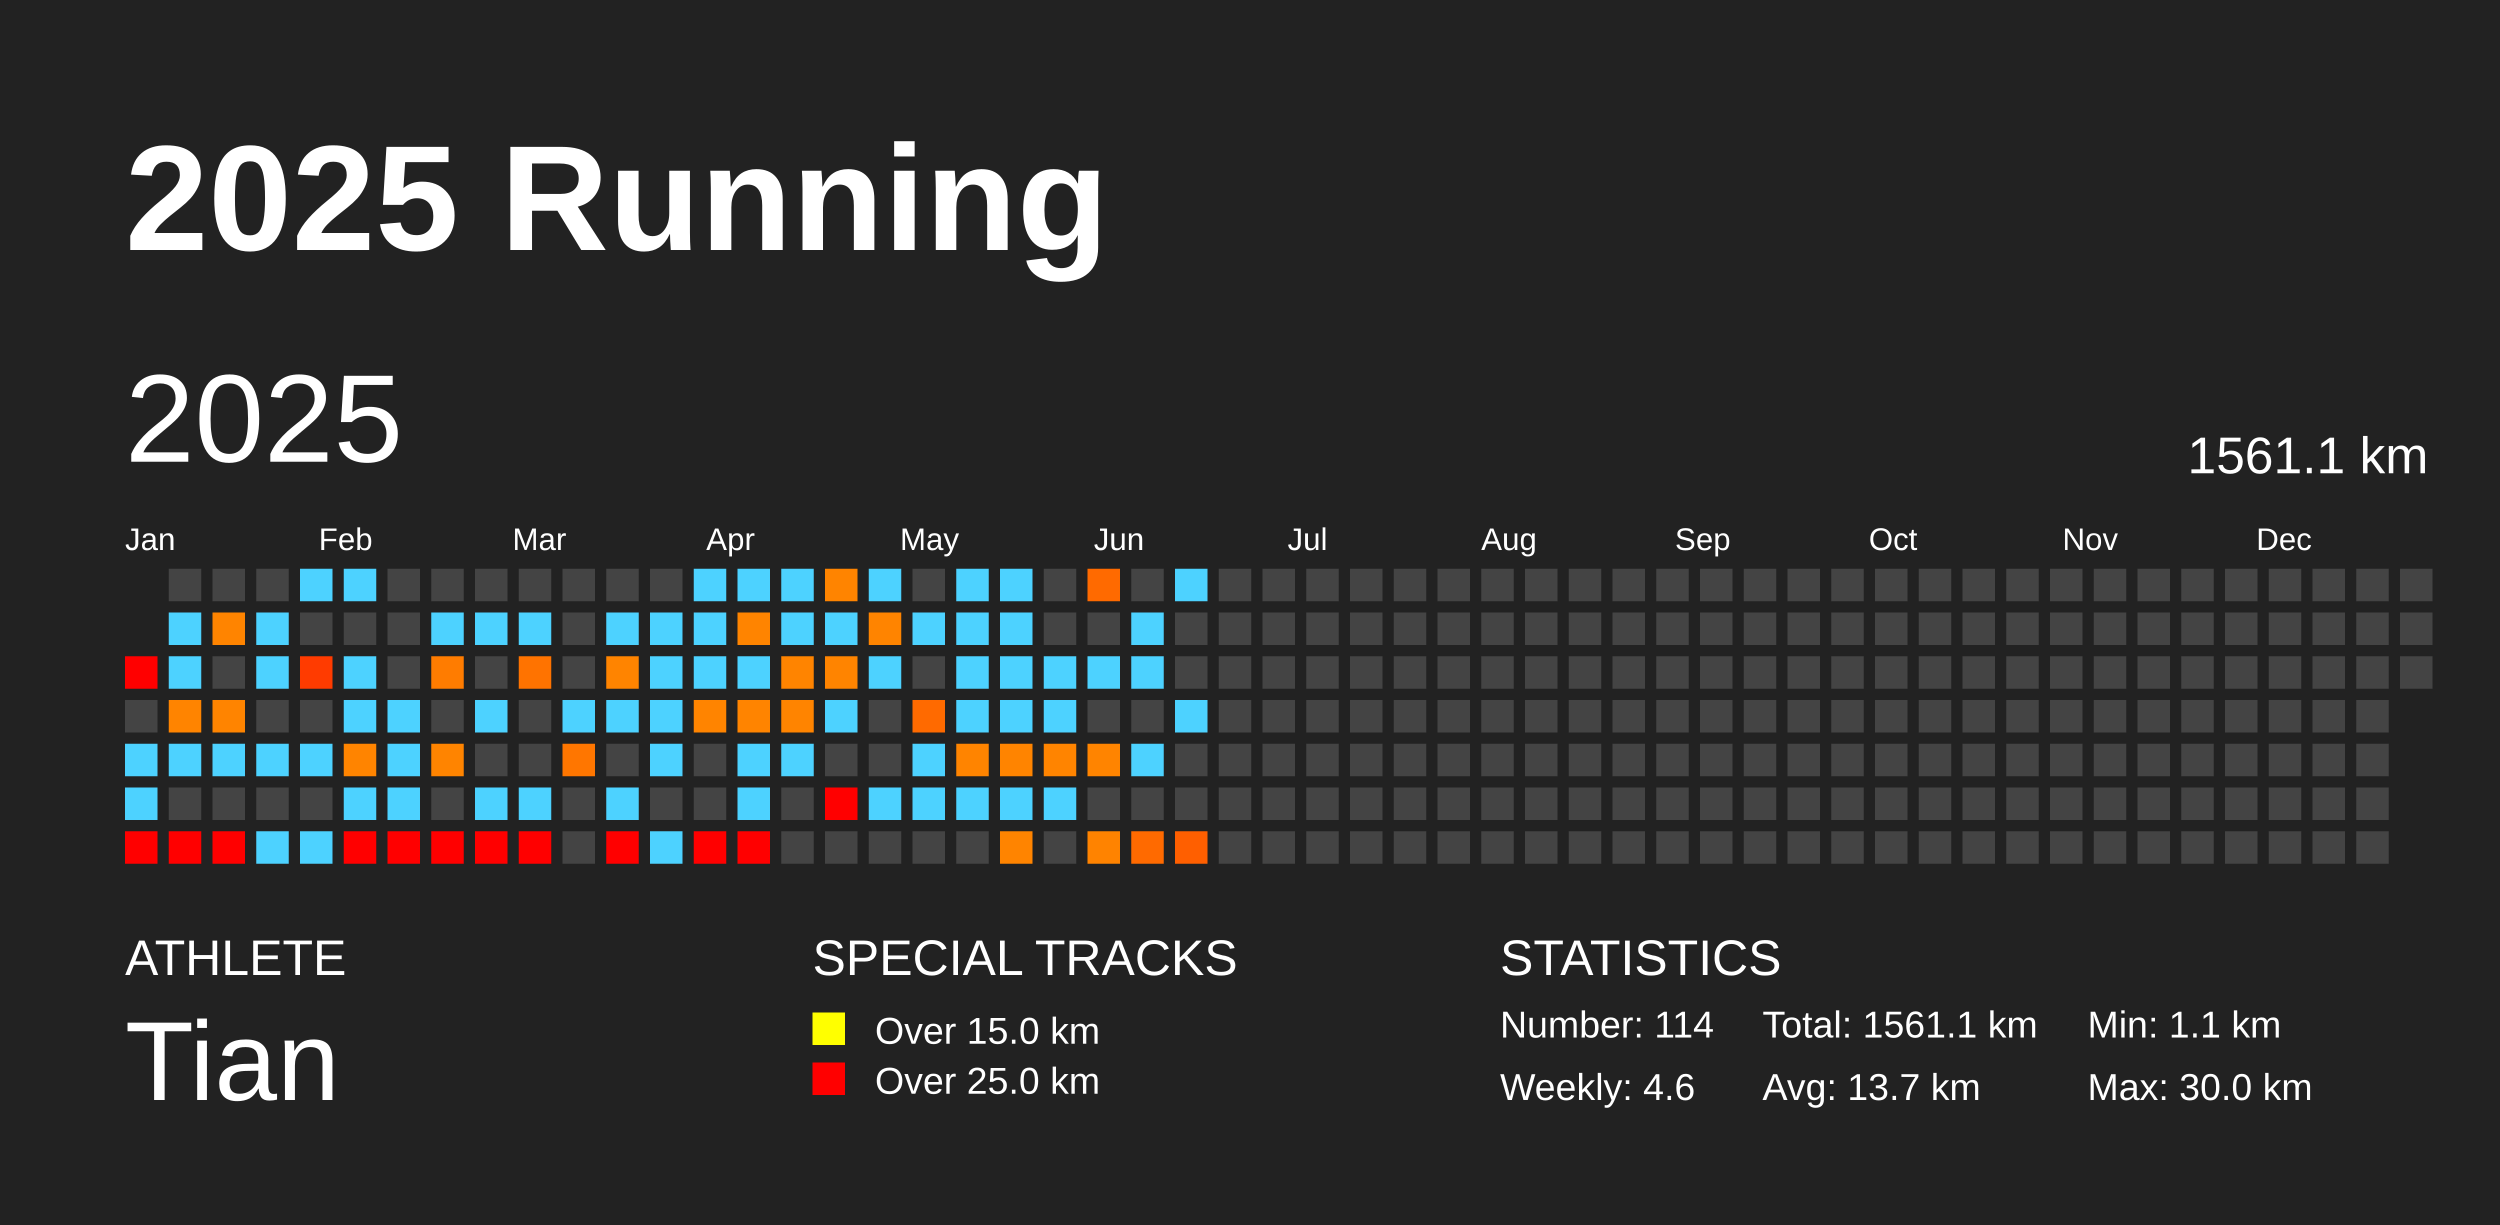
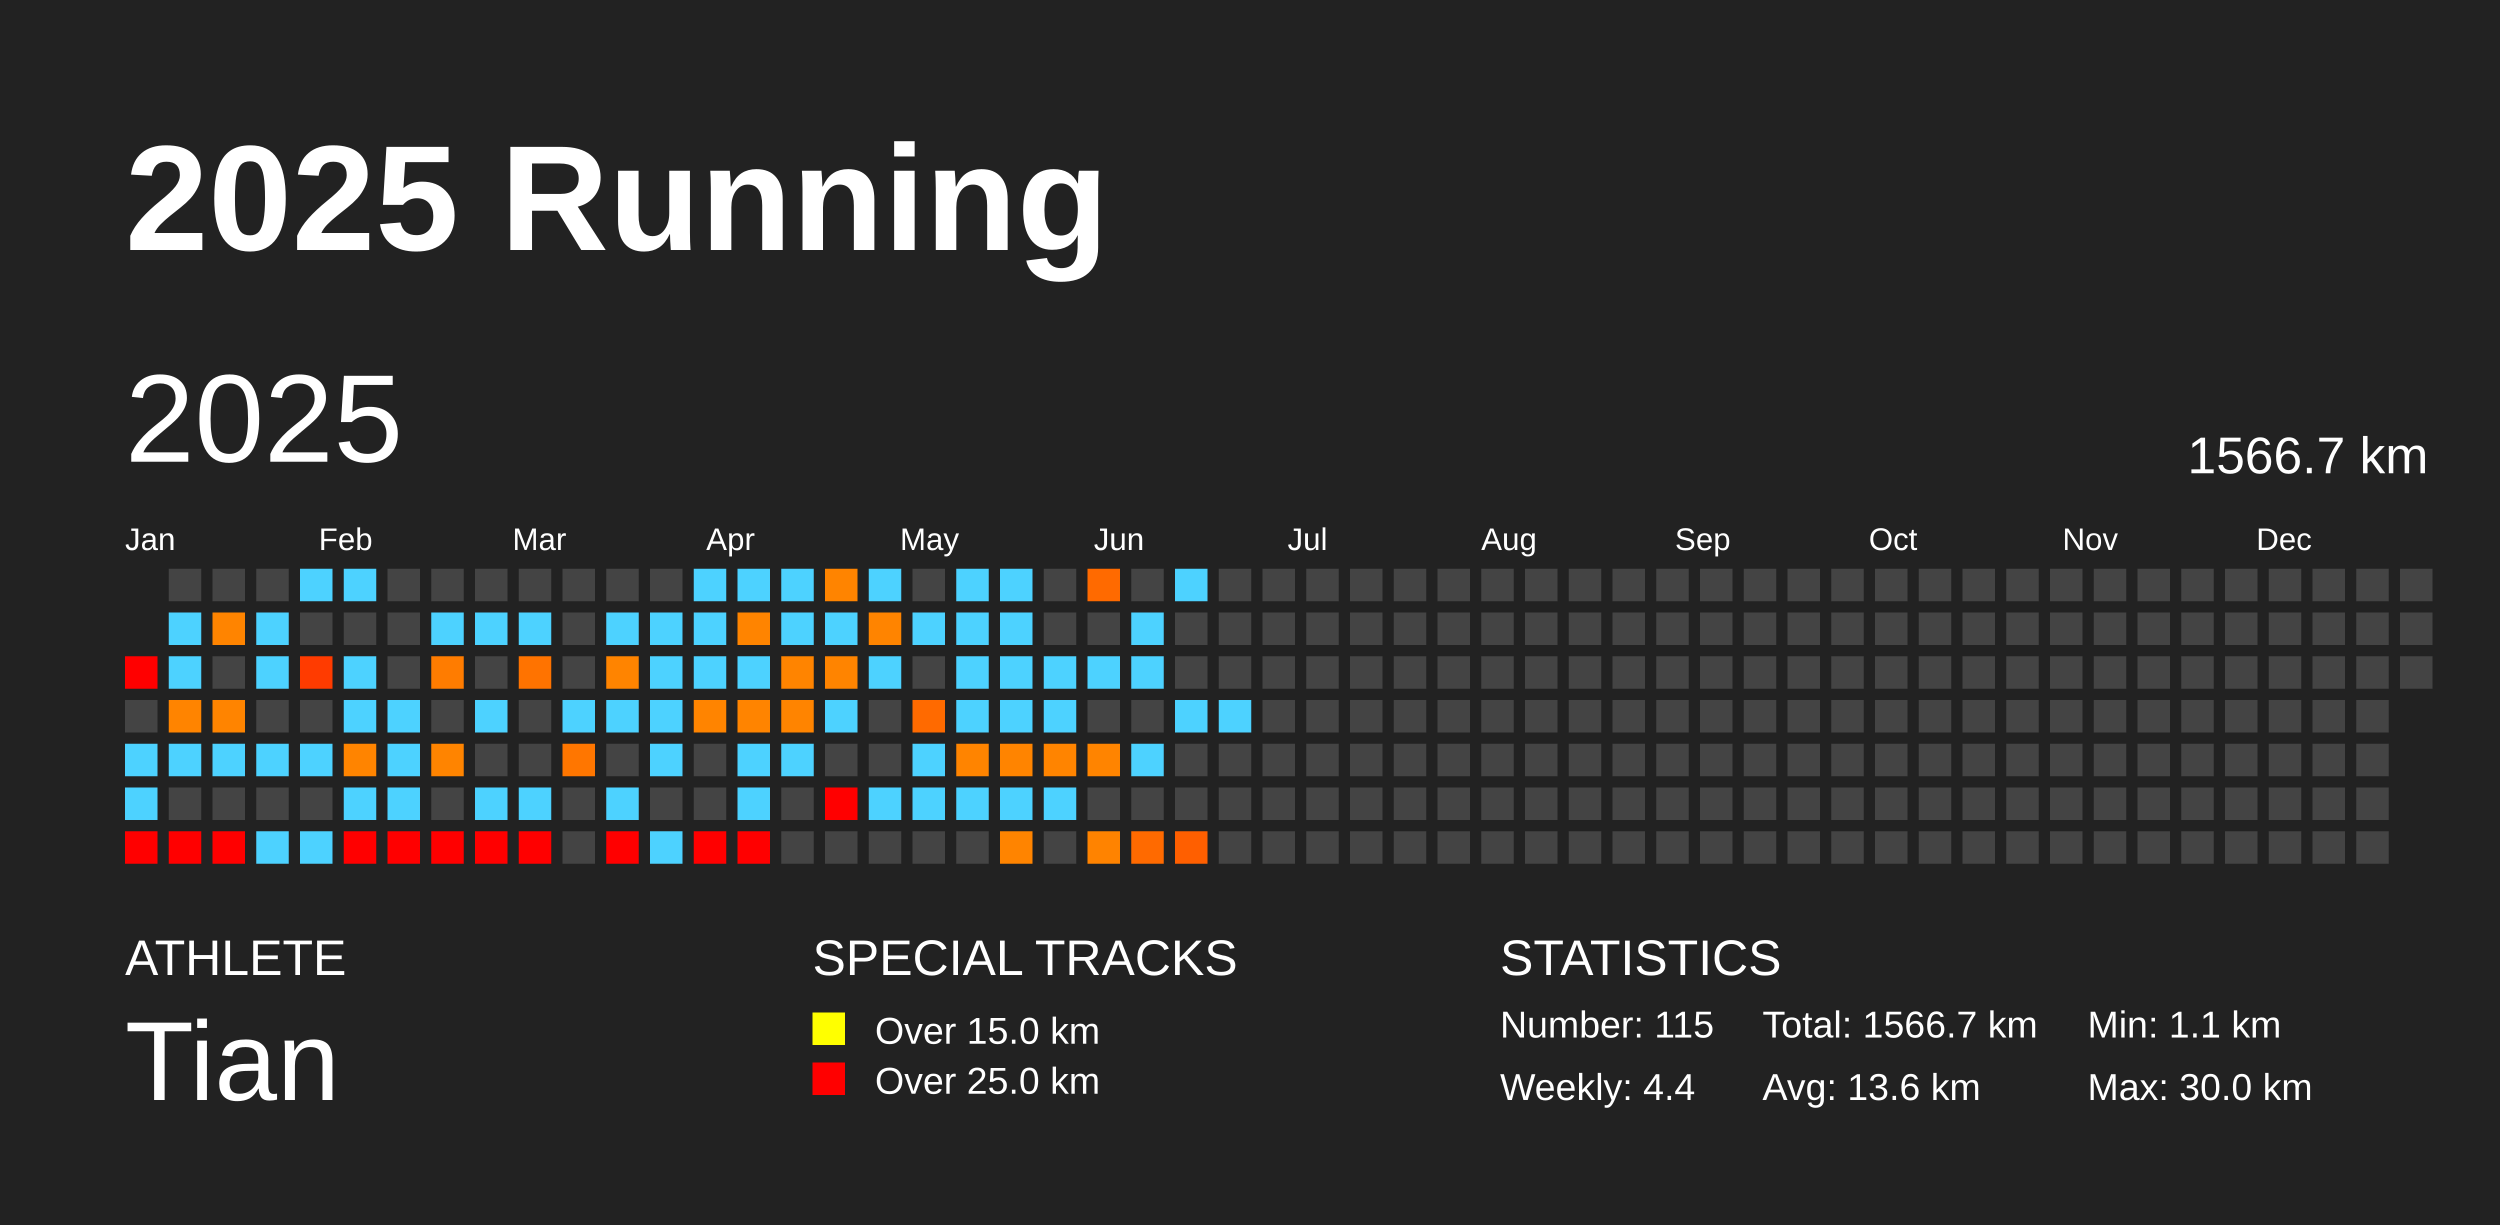
<svg xmlns="http://www.w3.org/2000/svg" baseProfile="full" height="98mm" version="1.1" viewBox="0,0,200,98" width="200mm">
  <defs />
  <rect fill="#222222" height="98" width="200" x="0" y="0" />
  <text fill="#FFFFFF" style="font-size:12px; font-family:Arial; font-weight:bold;" x="10" y="20">2025 Running</text>
  <text fill="#FFFFFF" style="font-size:4px; font-family:Arial" x="10" y="78">ATHLETE</text>
  <text fill="#FFFFFF" style="font-size:9px; font-family:Arial" x="10" y="88">Tian</text>
  <text fill="#FFFFFF" style="font-size:4px; font-family:Arial" x="65" y="78">SPECIAL TRACKS</text>
  <rect fill="yellow" height="2.6" width="2.6" x="65" y="81" />
  <text fill="#FFFFFF" style="font-size:3px; font-family:Arial" x="70" y="83.5">Over 15.0 km</text>
  <rect fill="red" height="2.6" width="2.6" x="65" y="85" />
  <text fill="#FFFFFF" style="font-size:3px; font-family:Arial" x="70" y="87.5">Over 25.0 km</text>
  <text fill="#FFFFFF" style="font-size:4px; font-family:Arial" x="120" y="78">STATISTICS</text>
-   <text fill="#FFFFFF" style="font-size:3px; font-family:Arial" x="120" y="83">Number: 114</text>
-   <text fill="#FFFFFF" style="font-size:3px; font-family:Arial" x="120" y="88">Weekly: 4.6</text>
-   <text fill="#FFFFFF" style="font-size:3px; font-family:Arial" x="141" y="83">Total: 1561.1 km</text>
-   <text fill="#FFFFFF" style="font-size:3px; font-family:Arial" x="141" y="88">Avg: 13.7 km</text>
+   <text fill="#FFFFFF" style="font-size:3px; font-family:Arial" x="120" y="83">Number: 115</text>
+   <text fill="#FFFFFF" style="font-size:3px; font-family:Arial" x="120" y="88">Weekly: 4.4</text>
+   <text fill="#FFFFFF" style="font-size:3px; font-family:Arial" x="141" y="83">Total: 1566.7 km</text>
+   <text fill="#FFFFFF" style="font-size:3px; font-family:Arial" x="141" y="88">Avg: 13.6 km</text>
  <text fill="#FFFFFF" style="font-size:3px; font-family:Arial" x="167" y="83">Min: 1.1 km</text>
  <text fill="#FFFFFF" style="font-size:3px; font-family:Arial" x="167" y="88">Max: 30.0 km</text>
  <text dominant-baseline="hanging" fill="#FFFFFF" style="font-size:10.0px; font-family:Arial;" x="10" y="30">2025</text>
-   <text dominant-baseline="hanging" fill="#FFFFFF" style="font-size:4.125px; font-family:Arial;" x="175" y="35">1561.1 km</text>
+   <text dominant-baseline="hanging" fill="#FFFFFF" style="font-size:4.125px; font-family:Arial;" x="175" y="35">1566.7 km</text>
  <text fill="#FFFFFF" style="font-size:2.5px; font-family:Arial" x="10.0" y="44">Jan</text>
  <text fill="#FFFFFF" style="font-size:2.5px; font-family:Arial" x="25.5" y="44">Feb</text>
  <text fill="#FFFFFF" style="font-size:2.5px; font-family:Arial" x="41.0" y="44">Mar</text>
  <text fill="#FFFFFF" style="font-size:2.5px; font-family:Arial" x="56.5" y="44">Apr</text>
  <text fill="#FFFFFF" style="font-size:2.5px; font-family:Arial" x="72.0" y="44">May</text>
  <text fill="#FFFFFF" style="font-size:2.5px; font-family:Arial" x="87.5" y="44">Jun</text>
  <text fill="#FFFFFF" style="font-size:2.5px; font-family:Arial" x="103.0" y="44">Jul</text>
  <text fill="#FFFFFF" style="font-size:2.5px; font-family:Arial" x="118.5" y="44">Aug</text>
  <text fill="#FFFFFF" style="font-size:2.5px; font-family:Arial" x="134.0" y="44">Sep</text>
  <text fill="#FFFFFF" style="font-size:2.5px; font-family:Arial" x="149.5" y="44">Oct</text>
  <text fill="#FFFFFF" style="font-size:2.5px; font-family:Arial" x="165.0" y="44">Nov</text>
  <text fill="#FFFFFF" style="font-size:2.5px; font-family:Arial" x="180.5" y="44">Dec</text>
  <rect fill="red" height="2.6" width="2.6" x="10.0" y="52.5" />
  <rect fill="#444444" height="2.6" width="2.6" x="10.0" y="56.0" />
  <rect fill="#4dd2ff" height="2.6" width="2.6" x="10.0" y="59.5" />
  <rect fill="#4dd2ff" height="2.6" width="2.6" x="10.0" y="63.0" />
  <rect fill="red" height="2.6" width="2.6" x="10.0" y="66.5" />
  <rect fill="#444444" height="2.6" width="2.6" x="13.5" y="45.5" />
  <rect fill="#4dd2ff" height="2.6" width="2.6" x="13.5" y="49.0" />
  <rect fill="#4dd2ff" height="2.6" width="2.6" x="13.5" y="52.5" />
  <rect fill="#ff8400" height="2.6" width="2.6" x="13.5" y="56.0" />
  <rect fill="#4dd2ff" height="2.6" width="2.6" x="13.5" y="59.5" />
  <rect fill="#444444" height="2.6" width="2.6" x="13.5" y="63.0" />
  <rect fill="red" height="2.6" width="2.6" x="13.5" y="66.5" />
  <rect fill="#444444" height="2.6" width="2.6" x="17.0" y="45.5" />
  <rect fill="#ff8400" height="2.6" width="2.6" x="17.0" y="49.0" />
  <rect fill="#444444" height="2.6" width="2.6" x="17.0" y="52.5" />
  <rect fill="#ff8400" height="2.6" width="2.6" x="17.0" y="56.0" />
  <rect fill="#4dd2ff" height="2.6" width="2.6" x="17.0" y="59.5" />
  <rect fill="#444444" height="2.6" width="2.6" x="17.0" y="63.0" />
  <rect fill="red" height="2.6" width="2.6" x="17.0" y="66.5" />
  <rect fill="#444444" height="2.6" width="2.6" x="20.5" y="45.5" />
  <rect fill="#4dd2ff" height="2.6" width="2.6" x="20.5" y="49.0" />
  <rect fill="#4dd2ff" height="2.6" width="2.6" x="20.5" y="52.5" />
  <rect fill="#444444" height="2.6" width="2.6" x="20.5" y="56.0" />
  <rect fill="#4dd2ff" height="2.6" width="2.6" x="20.5" y="59.5" />
  <rect fill="#444444" height="2.6" width="2.6" x="20.5" y="63.0" />
  <rect fill="#4dd2ff" height="2.6" width="2.6" x="20.5" y="66.5" />
  <rect fill="#4dd2ff" height="2.6" width="2.6" x="24.0" y="45.5" />
  <rect fill="#444444" height="2.6" width="2.6" x="24.0" y="49.0" />
  <rect fill="#ff3b00" height="2.6" width="2.6" x="24.0" y="52.5" />
  <rect fill="#444444" height="2.6" width="2.6" x="24.0" y="56.0" />
  <rect fill="#4dd2ff" height="2.6" width="2.6" x="24.0" y="59.5" />
  <rect fill="#444444" height="2.6" width="2.6" x="24.0" y="63.0" />
  <rect fill="#4dd2ff" height="2.6" width="2.6" x="24.0" y="66.5" />
  <rect fill="#4dd2ff" height="2.6" width="2.6" x="27.5" y="45.5" />
  <rect fill="#444444" height="2.6" width="2.6" x="27.5" y="49.0" />
  <rect fill="#4dd2ff" height="2.6" width="2.6" x="27.5" y="52.5" />
  <rect fill="#4dd2ff" height="2.6" width="2.6" x="27.5" y="56.0" />
  <rect fill="#ff8400" height="2.6" width="2.6" x="27.5" y="59.5" />
  <rect fill="#4dd2ff" height="2.6" width="2.6" x="27.5" y="63.0" />
  <rect fill="red" height="2.6" width="2.6" x="27.5" y="66.5" />
  <rect fill="#444444" height="2.6" width="2.6" x="31.0" y="45.5" />
  <rect fill="#444444" height="2.6" width="2.6" x="31.0" y="49.0" />
  <rect fill="#444444" height="2.6" width="2.6" x="31.0" y="52.5" />
  <rect fill="#4dd2ff" height="2.6" width="2.6" x="31.0" y="56.0" />
  <rect fill="#4dd2ff" height="2.6" width="2.6" x="31.0" y="59.5" />
  <rect fill="#4dd2ff" height="2.6" width="2.6" x="31.0" y="63.0" />
  <rect fill="red" height="2.6" width="2.6" x="31.0" y="66.5" />
  <rect fill="#444444" height="2.6" width="2.6" x="34.5" y="45.5" />
  <rect fill="#4dd2ff" height="2.6" width="2.6" x="34.5" y="49.0" />
  <rect fill="#ff7c00" height="2.6" width="2.6" x="34.5" y="52.5" />
  <rect fill="#444444" height="2.6" width="2.6" x="34.5" y="56.0" />
  <rect fill="#ff8400" height="2.6" width="2.6" x="34.5" y="59.5" />
  <rect fill="#444444" height="2.6" width="2.6" x="34.5" y="63.0" />
  <rect fill="red" height="2.6" width="2.6" x="34.5" y="66.5" />
  <rect fill="#444444" height="2.6" width="2.6" x="38.0" y="45.5" />
  <rect fill="#4dd2ff" height="2.6" width="2.6" x="38.0" y="49.0" />
  <rect fill="#444444" height="2.6" width="2.6" x="38.0" y="52.5" />
  <rect fill="#4dd2ff" height="2.6" width="2.6" x="38.0" y="56.0" />
  <rect fill="#444444" height="2.6" width="2.6" x="38.0" y="59.5" />
  <rect fill="#4dd2ff" height="2.6" width="2.6" x="38.0" y="63.0" />
  <rect fill="red" height="2.6" width="2.6" x="38.0" y="66.5" />
  <rect fill="#444444" height="2.6" width="2.6" x="41.5" y="45.5" />
  <rect fill="#4dd2ff" height="2.6" width="2.6" x="41.5" y="49.0" />
  <rect fill="#ff7300" height="2.6" width="2.6" x="41.5" y="52.5" />
  <rect fill="#444444" height="2.6" width="2.6" x="41.5" y="56.0" />
  <rect fill="#444444" height="2.6" width="2.6" x="41.5" y="59.5" />
  <rect fill="#4dd2ff" height="2.6" width="2.6" x="41.5" y="63.0" />
  <rect fill="red" height="2.6" width="2.6" x="41.5" y="66.5" />
  <rect fill="#444444" height="2.6" width="2.6" x="45.0" y="45.5" />
  <rect fill="#444444" height="2.6" width="2.6" x="45.0" y="49.0" />
  <rect fill="#444444" height="2.6" width="2.6" x="45.0" y="52.5" />
  <rect fill="#4dd2ff" height="2.6" width="2.6" x="45.0" y="56.0" />
  <rect fill="#ff7600" height="2.6" width="2.6" x="45.0" y="59.5" />
  <rect fill="#444444" height="2.6" width="2.6" x="45.0" y="63.0" />
  <rect fill="#444444" height="2.6" width="2.6" x="45.0" y="66.5" />
  <rect fill="#444444" height="2.6" width="2.6" x="48.5" y="45.5" />
  <rect fill="#4dd2ff" height="2.6" width="2.6" x="48.5" y="49.0" />
  <rect fill="#ff8400" height="2.6" width="2.6" x="48.5" y="52.5" />
  <rect fill="#4dd2ff" height="2.6" width="2.6" x="48.5" y="56.0" />
  <rect fill="#444444" height="2.6" width="2.6" x="48.5" y="59.5" />
  <rect fill="#4dd2ff" height="2.6" width="2.6" x="48.5" y="63.0" />
  <rect fill="red" height="2.6" width="2.6" x="48.5" y="66.5" />
  <rect fill="#444444" height="2.6" width="2.6" x="52.0" y="45.5" />
  <rect fill="#4dd2ff" height="2.6" width="2.6" x="52.0" y="49.0" />
  <rect fill="#4dd2ff" height="2.6" width="2.6" x="52.0" y="52.5" />
  <rect fill="#4dd2ff" height="2.6" width="2.6" x="52.0" y="56.0" />
  <rect fill="#4dd2ff" height="2.6" width="2.6" x="52.0" y="59.5" />
  <rect fill="#444444" height="2.6" width="2.6" x="52.0" y="63.0" />
  <rect fill="#4dd2ff" height="2.6" width="2.6" x="52.0" y="66.5" />
  <rect fill="#4dd2ff" height="2.6" width="2.6" x="55.5" y="45.5" />
  <rect fill="#4dd2ff" height="2.6" width="2.6" x="55.5" y="49.0" />
  <rect fill="#4dd2ff" height="2.6" width="2.6" x="55.5" y="52.5" />
  <rect fill="#ff8400" height="2.6" width="2.6" x="55.5" y="56.0" />
  <rect fill="#444444" height="2.6" width="2.6" x="55.5" y="59.5" />
  <rect fill="#444444" height="2.6" width="2.6" x="55.5" y="63.0" />
  <rect fill="red" height="2.6" width="2.6" x="55.5" y="66.5" />
  <rect fill="#4dd2ff" height="2.6" width="2.6" x="59.0" y="45.5" />
  <rect fill="#ff8400" height="2.6" width="2.6" x="59.0" y="49.0" />
  <rect fill="#4dd2ff" height="2.6" width="2.6" x="59.0" y="52.5" />
  <rect fill="#ff8400" height="2.6" width="2.6" x="59.0" y="56.0" />
  <rect fill="#4dd2ff" height="2.6" width="2.6" x="59.0" y="59.5" />
  <rect fill="#4dd2ff" height="2.6" width="2.6" x="59.0" y="63.0" />
  <rect fill="red" height="2.6" width="2.6" x="59.0" y="66.5" />
  <rect fill="#4dd2ff" height="2.6" width="2.6" x="62.5" y="45.5" />
  <rect fill="#4dd2ff" height="2.6" width="2.6" x="62.5" y="49.0" />
  <rect fill="#ff8400" height="2.6" width="2.6" x="62.5" y="52.5" />
  <rect fill="#ff8400" height="2.6" width="2.6" x="62.5" y="56.0" />
  <rect fill="#4dd2ff" height="2.6" width="2.6" x="62.5" y="59.5" />
  <rect fill="#444444" height="2.6" width="2.6" x="62.5" y="63.0" />
  <rect fill="#444444" height="2.6" width="2.6" x="62.5" y="66.5" />
  <rect fill="#ff8400" height="2.6" width="2.6" x="66.0" y="45.5" />
  <rect fill="#4dd2ff" height="2.6" width="2.6" x="66.0" y="49.0" />
  <rect fill="#ff8400" height="2.6" width="2.6" x="66.0" y="52.5" />
  <rect fill="#4dd2ff" height="2.6" width="2.6" x="66.0" y="56.0" />
  <rect fill="#444444" height="2.6" width="2.6" x="66.0" y="59.5" />
  <rect fill="red" height="2.6" width="2.6" x="66.0" y="63.0" />
  <rect fill="#444444" height="2.6" width="2.6" x="66.0" y="66.5" />
  <rect fill="#4dd2ff" height="2.6" width="2.6" x="69.5" y="45.5" />
  <rect fill="#ff8400" height="2.6" width="2.6" x="69.5" y="49.0" />
  <rect fill="#4dd2ff" height="2.6" width="2.6" x="69.5" y="52.5" />
  <rect fill="#444444" height="2.6" width="2.6" x="69.5" y="56.0" />
  <rect fill="#444444" height="2.6" width="2.6" x="69.5" y="59.5" />
  <rect fill="#4dd2ff" height="2.6" width="2.6" x="69.5" y="63.0" />
  <rect fill="#444444" height="2.6" width="2.6" x="69.5" y="66.5" />
  <rect fill="#444444" height="2.6" width="2.6" x="73.0" y="45.5" />
  <rect fill="#4dd2ff" height="2.6" width="2.6" x="73.0" y="49.0" />
  <rect fill="#444444" height="2.6" width="2.6" x="73.0" y="52.5" />
  <rect fill="#ff6a00" height="2.6" width="2.6" x="73.0" y="56.0" />
  <rect fill="#4dd2ff" height="2.6" width="2.6" x="73.0" y="59.5" />
  <rect fill="#4dd2ff" height="2.6" width="2.6" x="73.0" y="63.0" />
  <rect fill="#444444" height="2.6" width="2.6" x="73.0" y="66.5" />
  <rect fill="#4dd2ff" height="2.6" width="2.6" x="76.5" y="45.5" />
  <rect fill="#4dd2ff" height="2.6" width="2.6" x="76.5" y="49.0" />
  <rect fill="#4dd2ff" height="2.6" width="2.6" x="76.5" y="52.5" />
  <rect fill="#4dd2ff" height="2.6" width="2.6" x="76.5" y="56.0" />
  <rect fill="#ff8400" height="2.6" width="2.6" x="76.5" y="59.5" />
  <rect fill="#4dd2ff" height="2.6" width="2.6" x="76.5" y="63.0" />
  <rect fill="#444444" height="2.6" width="2.6" x="76.5" y="66.5" />
  <rect fill="#4dd2ff" height="2.6" width="2.6" x="80.0" y="45.5" />
  <rect fill="#4dd2ff" height="2.6" width="2.6" x="80.0" y="49.0" />
  <rect fill="#4dd2ff" height="2.6" width="2.6" x="80.0" y="52.5" />
  <rect fill="#4dd2ff" height="2.6" width="2.6" x="80.0" y="56.0" />
  <rect fill="#ff8400" height="2.6" width="2.6" x="80.0" y="59.5" />
  <rect fill="#4dd2ff" height="2.6" width="2.6" x="80.0" y="63.0" />
  <rect fill="#ff8400" height="2.6" width="2.6" x="80.0" y="66.5" />
  <rect fill="#444444" height="2.6" width="2.6" x="83.5" y="45.5" />
  <rect fill="#444444" height="2.6" width="2.6" x="83.5" y="49.0" />
  <rect fill="#4dd2ff" height="2.6" width="2.6" x="83.5" y="52.5" />
  <rect fill="#4dd2ff" height="2.6" width="2.6" x="83.5" y="56.0" />
  <rect fill="#ff8400" height="2.6" width="2.6" x="83.5" y="59.5" />
  <rect fill="#4dd2ff" height="2.6" width="2.6" x="83.5" y="63.0" />
  <rect fill="#444444" height="2.6" width="2.6" x="83.5" y="66.5" />
  <rect fill="#ff6a00" height="2.6" width="2.6" x="87.0" y="45.5" />
  <rect fill="#444444" height="2.6" width="2.6" x="87.0" y="49.0" />
  <rect fill="#4dd2ff" height="2.6" width="2.6" x="87.0" y="52.5" />
  <rect fill="#444444" height="2.6" width="2.6" x="87.0" y="56.0" />
  <rect fill="#ff8400" height="2.6" width="2.6" x="87.0" y="59.5" />
  <rect fill="#444444" height="2.6" width="2.6" x="87.0" y="63.0" />
  <rect fill="#ff8300" height="2.6" width="2.6" x="87.0" y="66.5" />
  <rect fill="#444444" height="2.6" width="2.6" x="90.5" y="45.5" />
  <rect fill="#4dd2ff" height="2.6" width="2.6" x="90.5" y="49.0" />
  <rect fill="#4dd2ff" height="2.6" width="2.6" x="90.5" y="52.5" />
  <rect fill="#444444" height="2.6" width="2.6" x="90.5" y="56.0" />
  <rect fill="#4dd2ff" height="2.6" width="2.6" x="90.5" y="59.5" />
  <rect fill="#444444" height="2.6" width="2.6" x="90.5" y="63.0" />
  <rect fill="#ff6a00" height="2.6" width="2.6" x="90.5" y="66.5" />
  <rect fill="#4dd2ff" height="2.6" width="2.6" x="94.0" y="45.5" />
  <rect fill="#444444" height="2.6" width="2.6" x="94.0" y="49.0" />
  <rect fill="#444444" height="2.6" width="2.6" x="94.0" y="52.5" />
  <rect fill="#4dd2ff" height="2.6" width="2.6" x="94.0" y="56.0" />
  <rect fill="#444444" height="2.6" width="2.6" x="94.0" y="59.5" />
  <rect fill="#444444" height="2.6" width="2.6" x="94.0" y="63.0" />
  <rect fill="#ff5f00" height="2.6" width="2.6" x="94.0" y="66.5" />
  <rect fill="#444444" height="2.6" width="2.6" x="97.5" y="45.5" />
  <rect fill="#444444" height="2.6" width="2.6" x="97.5" y="49.0" />
  <rect fill="#444444" height="2.6" width="2.6" x="97.5" y="52.5" />
-   <rect fill="#444444" height="2.6" width="2.6" x="97.5" y="56.0" />
+   <rect fill="#4dd2ff" height="2.6" width="2.6" x="97.5" y="56.0" />
  <rect fill="#444444" height="2.6" width="2.6" x="97.5" y="59.5" />
  <rect fill="#444444" height="2.6" width="2.6" x="97.5" y="63.0" />
  <rect fill="#444444" height="2.6" width="2.6" x="97.5" y="66.5" />
  <rect fill="#444444" height="2.6" width="2.6" x="101.0" y="45.5" />
  <rect fill="#444444" height="2.6" width="2.6" x="101.0" y="49.0" />
  <rect fill="#444444" height="2.6" width="2.6" x="101.0" y="52.5" />
  <rect fill="#444444" height="2.6" width="2.6" x="101.0" y="56.0" />
  <rect fill="#444444" height="2.6" width="2.6" x="101.0" y="59.5" />
  <rect fill="#444444" height="2.6" width="2.6" x="101.0" y="63.0" />
  <rect fill="#444444" height="2.6" width="2.6" x="101.0" y="66.5" />
  <rect fill="#444444" height="2.6" width="2.6" x="104.5" y="45.5" />
  <rect fill="#444444" height="2.6" width="2.6" x="104.5" y="49.0" />
  <rect fill="#444444" height="2.6" width="2.6" x="104.5" y="52.5" />
  <rect fill="#444444" height="2.6" width="2.6" x="104.5" y="56.0" />
  <rect fill="#444444" height="2.6" width="2.6" x="104.5" y="59.5" />
  <rect fill="#444444" height="2.6" width="2.6" x="104.5" y="63.0" />
  <rect fill="#444444" height="2.6" width="2.6" x="104.5" y="66.5" />
  <rect fill="#444444" height="2.6" width="2.6" x="108.0" y="45.5" />
  <rect fill="#444444" height="2.6" width="2.6" x="108.0" y="49.0" />
  <rect fill="#444444" height="2.6" width="2.6" x="108.0" y="52.5" />
  <rect fill="#444444" height="2.6" width="2.6" x="108.0" y="56.0" />
  <rect fill="#444444" height="2.6" width="2.6" x="108.0" y="59.5" />
  <rect fill="#444444" height="2.6" width="2.6" x="108.0" y="63.0" />
  <rect fill="#444444" height="2.6" width="2.6" x="108.0" y="66.5" />
  <rect fill="#444444" height="2.6" width="2.6" x="111.5" y="45.5" />
  <rect fill="#444444" height="2.6" width="2.6" x="111.5" y="49.0" />
  <rect fill="#444444" height="2.6" width="2.6" x="111.5" y="52.5" />
  <rect fill="#444444" height="2.6" width="2.6" x="111.5" y="56.0" />
  <rect fill="#444444" height="2.6" width="2.6" x="111.5" y="59.5" />
  <rect fill="#444444" height="2.6" width="2.6" x="111.5" y="63.0" />
  <rect fill="#444444" height="2.6" width="2.6" x="111.5" y="66.5" />
  <rect fill="#444444" height="2.6" width="2.6" x="115.0" y="45.5" />
  <rect fill="#444444" height="2.6" width="2.6" x="115.0" y="49.0" />
  <rect fill="#444444" height="2.6" width="2.6" x="115.0" y="52.5" />
  <rect fill="#444444" height="2.6" width="2.6" x="115.0" y="56.0" />
  <rect fill="#444444" height="2.6" width="2.6" x="115.0" y="59.5" />
  <rect fill="#444444" height="2.6" width="2.6" x="115.0" y="63.0" />
  <rect fill="#444444" height="2.6" width="2.6" x="115.0" y="66.5" />
  <rect fill="#444444" height="2.6" width="2.6" x="118.5" y="45.5" />
  <rect fill="#444444" height="2.6" width="2.6" x="118.5" y="49.0" />
  <rect fill="#444444" height="2.6" width="2.6" x="118.5" y="52.5" />
  <rect fill="#444444" height="2.6" width="2.6" x="118.5" y="56.0" />
  <rect fill="#444444" height="2.6" width="2.6" x="118.5" y="59.5" />
  <rect fill="#444444" height="2.6" width="2.6" x="118.5" y="63.0" />
  <rect fill="#444444" height="2.6" width="2.6" x="118.5" y="66.5" />
  <rect fill="#444444" height="2.6" width="2.6" x="122.0" y="45.5" />
  <rect fill="#444444" height="2.6" width="2.6" x="122.0" y="49.0" />
  <rect fill="#444444" height="2.6" width="2.6" x="122.0" y="52.5" />
  <rect fill="#444444" height="2.6" width="2.6" x="122.0" y="56.0" />
  <rect fill="#444444" height="2.6" width="2.6" x="122.0" y="59.5" />
  <rect fill="#444444" height="2.6" width="2.6" x="122.0" y="63.0" />
  <rect fill="#444444" height="2.6" width="2.6" x="122.0" y="66.5" />
  <rect fill="#444444" height="2.6" width="2.6" x="125.5" y="45.5" />
  <rect fill="#444444" height="2.6" width="2.6" x="125.5" y="49.0" />
  <rect fill="#444444" height="2.6" width="2.6" x="125.5" y="52.5" />
  <rect fill="#444444" height="2.6" width="2.6" x="125.5" y="56.0" />
  <rect fill="#444444" height="2.6" width="2.6" x="125.5" y="59.5" />
  <rect fill="#444444" height="2.6" width="2.6" x="125.5" y="63.0" />
  <rect fill="#444444" height="2.6" width="2.6" x="125.5" y="66.5" />
  <rect fill="#444444" height="2.6" width="2.6" x="129.0" y="45.5" />
  <rect fill="#444444" height="2.6" width="2.6" x="129.0" y="49.0" />
  <rect fill="#444444" height="2.6" width="2.6" x="129.0" y="52.5" />
  <rect fill="#444444" height="2.6" width="2.6" x="129.0" y="56.0" />
  <rect fill="#444444" height="2.6" width="2.6" x="129.0" y="59.5" />
  <rect fill="#444444" height="2.6" width="2.6" x="129.0" y="63.0" />
  <rect fill="#444444" height="2.6" width="2.6" x="129.0" y="66.5" />
  <rect fill="#444444" height="2.6" width="2.6" x="132.5" y="45.5" />
  <rect fill="#444444" height="2.6" width="2.6" x="132.5" y="49.0" />
  <rect fill="#444444" height="2.6" width="2.6" x="132.5" y="52.5" />
  <rect fill="#444444" height="2.6" width="2.6" x="132.5" y="56.0" />
  <rect fill="#444444" height="2.6" width="2.6" x="132.5" y="59.5" />
  <rect fill="#444444" height="2.6" width="2.6" x="132.5" y="63.0" />
  <rect fill="#444444" height="2.6" width="2.6" x="132.5" y="66.5" />
  <rect fill="#444444" height="2.6" width="2.6" x="136.0" y="45.5" />
  <rect fill="#444444" height="2.6" width="2.6" x="136.0" y="49.0" />
  <rect fill="#444444" height="2.6" width="2.6" x="136.0" y="52.5" />
  <rect fill="#444444" height="2.6" width="2.6" x="136.0" y="56.0" />
  <rect fill="#444444" height="2.6" width="2.6" x="136.0" y="59.5" />
  <rect fill="#444444" height="2.6" width="2.6" x="136.0" y="63.0" />
  <rect fill="#444444" height="2.6" width="2.6" x="136.0" y="66.5" />
  <rect fill="#444444" height="2.6" width="2.6" x="139.5" y="45.5" />
  <rect fill="#444444" height="2.6" width="2.6" x="139.5" y="49.0" />
  <rect fill="#444444" height="2.6" width="2.6" x="139.5" y="52.5" />
  <rect fill="#444444" height="2.6" width="2.6" x="139.5" y="56.0" />
  <rect fill="#444444" height="2.6" width="2.6" x="139.5" y="59.5" />
  <rect fill="#444444" height="2.6" width="2.6" x="139.5" y="63.0" />
  <rect fill="#444444" height="2.6" width="2.6" x="139.5" y="66.5" />
  <rect fill="#444444" height="2.6" width="2.6" x="143.0" y="45.5" />
  <rect fill="#444444" height="2.6" width="2.6" x="143.0" y="49.0" />
  <rect fill="#444444" height="2.6" width="2.6" x="143.0" y="52.5" />
  <rect fill="#444444" height="2.6" width="2.6" x="143.0" y="56.0" />
  <rect fill="#444444" height="2.6" width="2.6" x="143.0" y="59.5" />
  <rect fill="#444444" height="2.6" width="2.6" x="143.0" y="63.0" />
  <rect fill="#444444" height="2.6" width="2.6" x="143.0" y="66.5" />
  <rect fill="#444444" height="2.6" width="2.6" x="146.5" y="45.5" />
  <rect fill="#444444" height="2.6" width="2.6" x="146.5" y="49.0" />
  <rect fill="#444444" height="2.6" width="2.6" x="146.5" y="52.5" />
  <rect fill="#444444" height="2.6" width="2.6" x="146.5" y="56.0" />
  <rect fill="#444444" height="2.6" width="2.6" x="146.5" y="59.5" />
  <rect fill="#444444" height="2.6" width="2.6" x="146.5" y="63.0" />
  <rect fill="#444444" height="2.6" width="2.6" x="146.5" y="66.5" />
  <rect fill="#444444" height="2.6" width="2.6" x="150.0" y="45.5" />
  <rect fill="#444444" height="2.6" width="2.6" x="150.0" y="49.0" />
  <rect fill="#444444" height="2.6" width="2.6" x="150.0" y="52.5" />
  <rect fill="#444444" height="2.6" width="2.6" x="150.0" y="56.0" />
  <rect fill="#444444" height="2.6" width="2.6" x="150.0" y="59.5" />
  <rect fill="#444444" height="2.6" width="2.6" x="150.0" y="63.0" />
  <rect fill="#444444" height="2.6" width="2.6" x="150.0" y="66.5" />
  <rect fill="#444444" height="2.6" width="2.6" x="153.5" y="45.5" />
  <rect fill="#444444" height="2.6" width="2.6" x="153.5" y="49.0" />
  <rect fill="#444444" height="2.6" width="2.6" x="153.5" y="52.5" />
  <rect fill="#444444" height="2.6" width="2.6" x="153.5" y="56.0" />
  <rect fill="#444444" height="2.6" width="2.6" x="153.5" y="59.5" />
  <rect fill="#444444" height="2.6" width="2.6" x="153.5" y="63.0" />
  <rect fill="#444444" height="2.6" width="2.6" x="153.5" y="66.5" />
  <rect fill="#444444" height="2.6" width="2.6" x="157.0" y="45.5" />
  <rect fill="#444444" height="2.6" width="2.6" x="157.0" y="49.0" />
  <rect fill="#444444" height="2.6" width="2.6" x="157.0" y="52.5" />
  <rect fill="#444444" height="2.6" width="2.6" x="157.0" y="56.0" />
  <rect fill="#444444" height="2.6" width="2.6" x="157.0" y="59.5" />
  <rect fill="#444444" height="2.6" width="2.6" x="157.0" y="63.0" />
  <rect fill="#444444" height="2.6" width="2.6" x="157.0" y="66.5" />
  <rect fill="#444444" height="2.6" width="2.6" x="160.5" y="45.5" />
  <rect fill="#444444" height="2.6" width="2.6" x="160.5" y="49.0" />
  <rect fill="#444444" height="2.6" width="2.6" x="160.5" y="52.5" />
  <rect fill="#444444" height="2.6" width="2.6" x="160.5" y="56.0" />
  <rect fill="#444444" height="2.6" width="2.6" x="160.5" y="59.5" />
  <rect fill="#444444" height="2.6" width="2.6" x="160.5" y="63.0" />
  <rect fill="#444444" height="2.6" width="2.6" x="160.5" y="66.5" />
  <rect fill="#444444" height="2.6" width="2.6" x="164.0" y="45.5" />
  <rect fill="#444444" height="2.6" width="2.6" x="164.0" y="49.0" />
  <rect fill="#444444" height="2.6" width="2.6" x="164.0" y="52.5" />
  <rect fill="#444444" height="2.6" width="2.6" x="164.0" y="56.0" />
  <rect fill="#444444" height="2.6" width="2.6" x="164.0" y="59.5" />
  <rect fill="#444444" height="2.6" width="2.6" x="164.0" y="63.0" />
  <rect fill="#444444" height="2.6" width="2.6" x="164.0" y="66.5" />
  <rect fill="#444444" height="2.6" width="2.6" x="167.5" y="45.5" />
  <rect fill="#444444" height="2.6" width="2.6" x="167.5" y="49.0" />
  <rect fill="#444444" height="2.6" width="2.6" x="167.5" y="52.5" />
  <rect fill="#444444" height="2.6" width="2.6" x="167.5" y="56.0" />
  <rect fill="#444444" height="2.6" width="2.6" x="167.5" y="59.5" />
  <rect fill="#444444" height="2.6" width="2.6" x="167.5" y="63.0" />
  <rect fill="#444444" height="2.6" width="2.6" x="167.5" y="66.5" />
  <rect fill="#444444" height="2.6" width="2.6" x="171.0" y="45.5" />
  <rect fill="#444444" height="2.6" width="2.6" x="171.0" y="49.0" />
  <rect fill="#444444" height="2.6" width="2.6" x="171.0" y="52.5" />
  <rect fill="#444444" height="2.6" width="2.6" x="171.0" y="56.0" />
  <rect fill="#444444" height="2.6" width="2.6" x="171.0" y="59.5" />
  <rect fill="#444444" height="2.6" width="2.6" x="171.0" y="63.0" />
  <rect fill="#444444" height="2.6" width="2.6" x="171.0" y="66.5" />
  <rect fill="#444444" height="2.6" width="2.6" x="174.5" y="45.5" />
  <rect fill="#444444" height="2.6" width="2.6" x="174.5" y="49.0" />
  <rect fill="#444444" height="2.6" width="2.6" x="174.5" y="52.5" />
  <rect fill="#444444" height="2.6" width="2.6" x="174.5" y="56.0" />
  <rect fill="#444444" height="2.6" width="2.6" x="174.5" y="59.5" />
  <rect fill="#444444" height="2.6" width="2.6" x="174.5" y="63.0" />
  <rect fill="#444444" height="2.6" width="2.6" x="174.5" y="66.5" />
  <rect fill="#444444" height="2.6" width="2.6" x="178.0" y="45.5" />
  <rect fill="#444444" height="2.6" width="2.6" x="178.0" y="49.0" />
  <rect fill="#444444" height="2.6" width="2.6" x="178.0" y="52.5" />
  <rect fill="#444444" height="2.6" width="2.6" x="178.0" y="56.0" />
  <rect fill="#444444" height="2.6" width="2.6" x="178.0" y="59.5" />
  <rect fill="#444444" height="2.6" width="2.6" x="178.0" y="63.0" />
  <rect fill="#444444" height="2.6" width="2.6" x="178.0" y="66.5" />
  <rect fill="#444444" height="2.6" width="2.6" x="181.5" y="45.5" />
  <rect fill="#444444" height="2.6" width="2.6" x="181.5" y="49.0" />
  <rect fill="#444444" height="2.6" width="2.6" x="181.5" y="52.5" />
  <rect fill="#444444" height="2.6" width="2.6" x="181.5" y="56.0" />
  <rect fill="#444444" height="2.6" width="2.6" x="181.5" y="59.5" />
  <rect fill="#444444" height="2.6" width="2.6" x="181.5" y="63.0" />
  <rect fill="#444444" height="2.6" width="2.6" x="181.5" y="66.5" />
  <rect fill="#444444" height="2.6" width="2.6" x="185.0" y="45.5" />
  <rect fill="#444444" height="2.6" width="2.6" x="185.0" y="49.0" />
  <rect fill="#444444" height="2.6" width="2.6" x="185.0" y="52.5" />
  <rect fill="#444444" height="2.6" width="2.6" x="185.0" y="56.0" />
  <rect fill="#444444" height="2.6" width="2.6" x="185.0" y="59.5" />
  <rect fill="#444444" height="2.6" width="2.6" x="185.0" y="63.0" />
  <rect fill="#444444" height="2.6" width="2.6" x="185.0" y="66.5" />
  <rect fill="#444444" height="2.6" width="2.6" x="188.5" y="45.5" />
  <rect fill="#444444" height="2.6" width="2.6" x="188.5" y="49.0" />
  <rect fill="#444444" height="2.6" width="2.6" x="188.5" y="52.5" />
  <rect fill="#444444" height="2.6" width="2.6" x="188.5" y="56.0" />
  <rect fill="#444444" height="2.6" width="2.6" x="188.5" y="59.5" />
  <rect fill="#444444" height="2.6" width="2.6" x="188.5" y="63.0" />
  <rect fill="#444444" height="2.6" width="2.6" x="188.5" y="66.5" />
  <rect fill="#444444" height="2.6" width="2.6" x="192.0" y="45.5" />
  <rect fill="#444444" height="2.6" width="2.6" x="192.0" y="49.0" />
  <rect fill="#444444" height="2.6" width="2.6" x="192.0" y="52.5" />
</svg>
